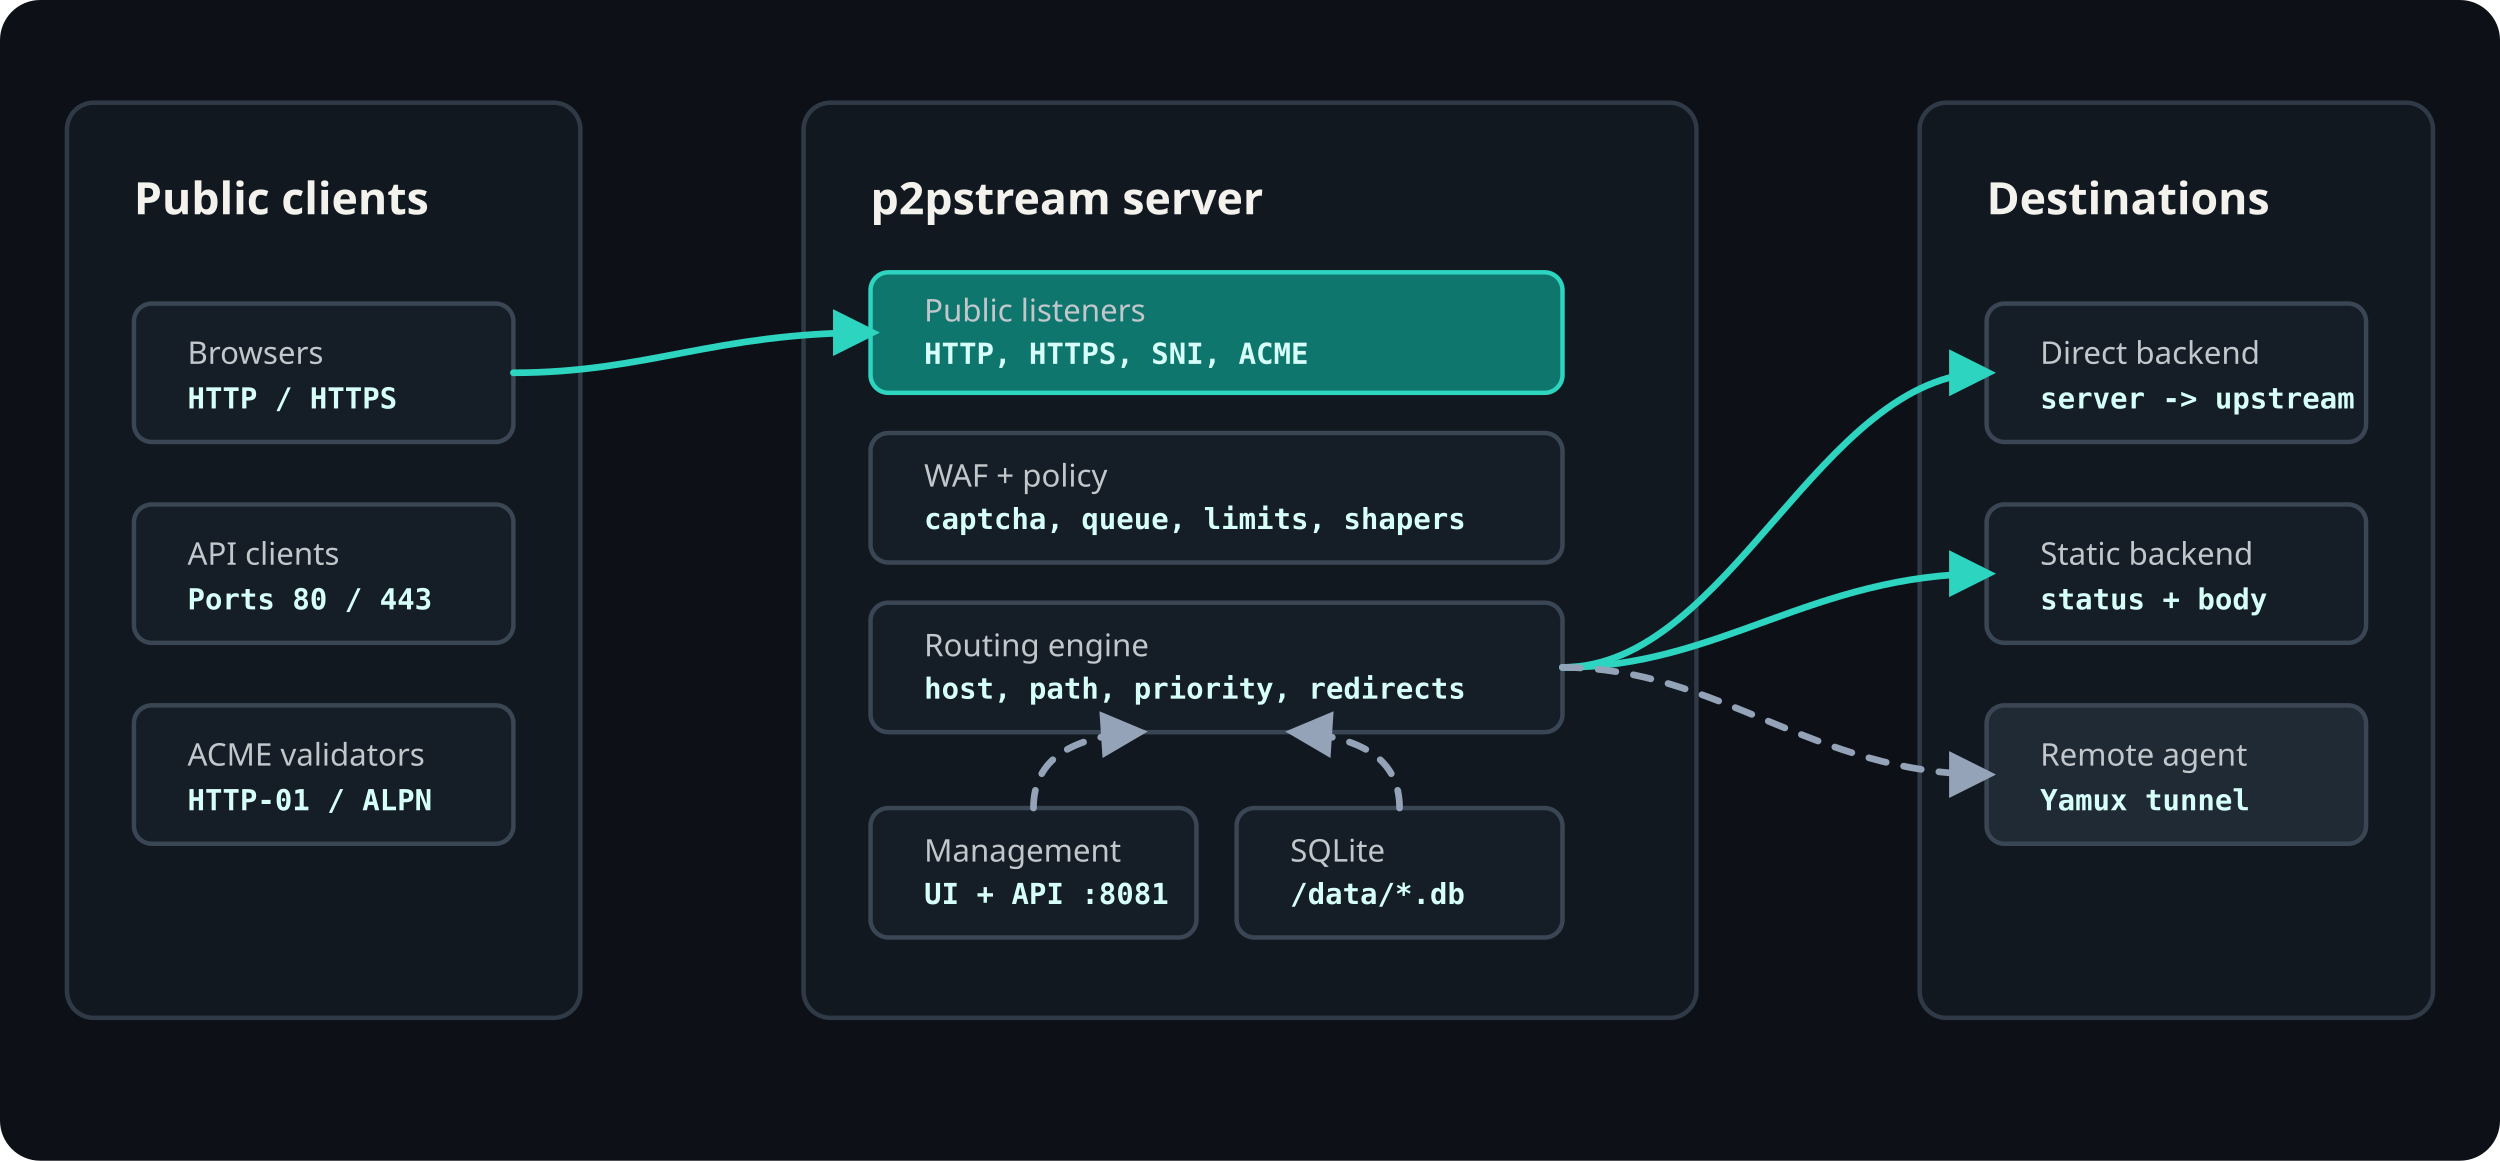
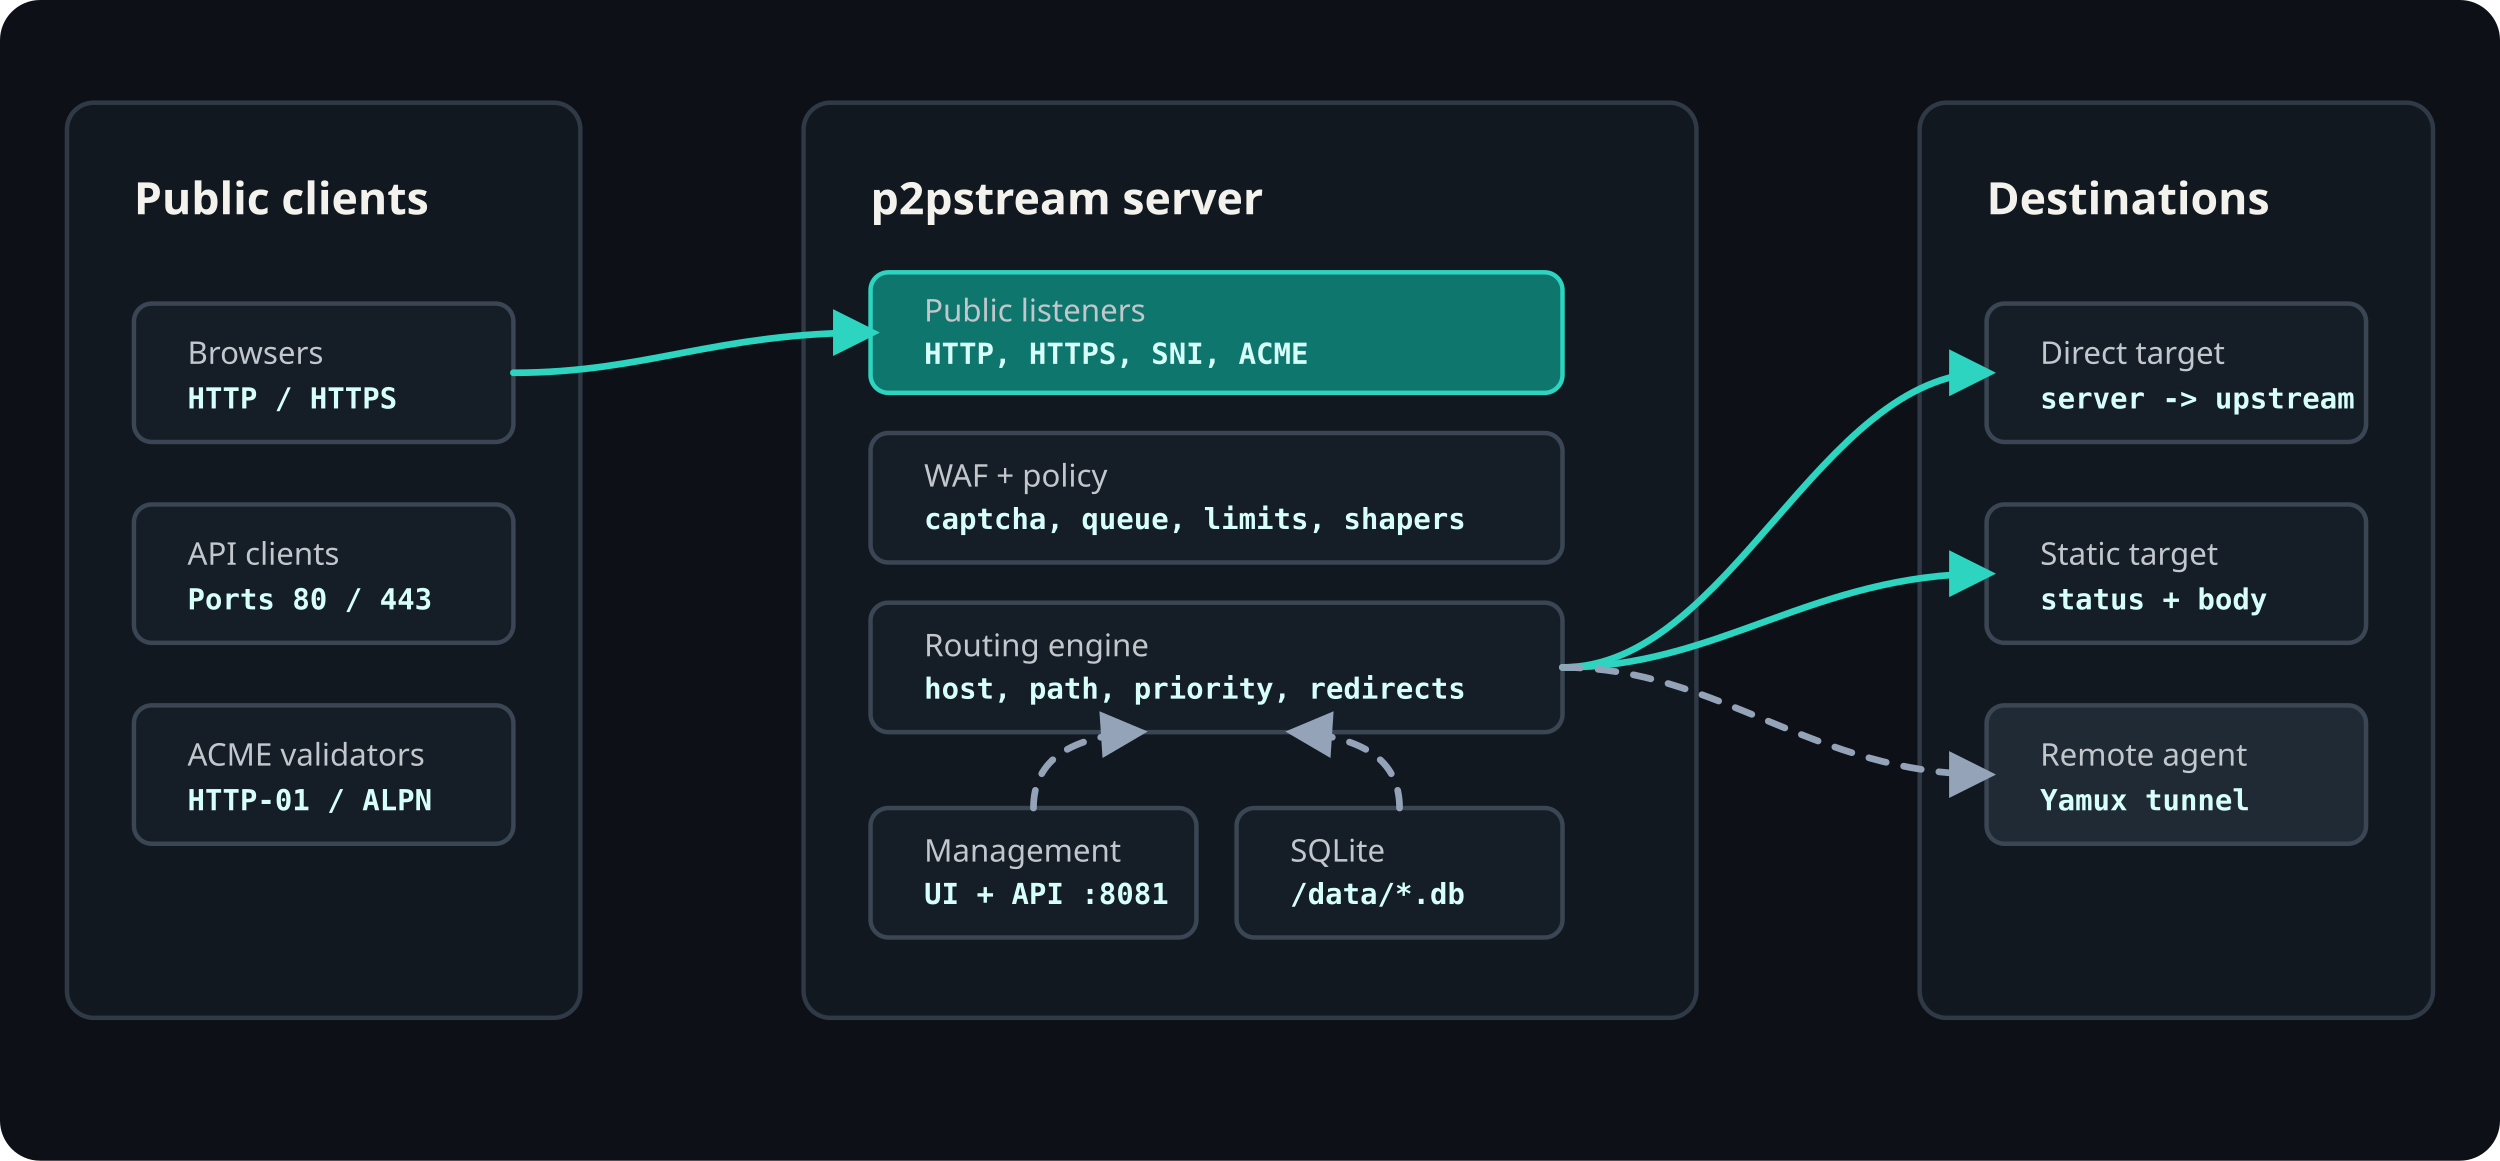
<svg xmlns="http://www.w3.org/2000/svg" viewBox="0 0 1120 520" role="img" aria-labelledby="title desc">
  <defs>
    <style>
      .bg { fill: #0d1117; }
      .panel { fill: #111820; stroke: #2f3a46; stroke-width: 2; }
      .box { fill: #151d26; stroke: #3b4654; stroke-width: 2; }
      .accent { fill: #0f766e; stroke: #2dd4bf; stroke-width: 2; }
      .muted { fill: #202a35; stroke: #3b4654; stroke-width: 2; }
      .text { fill: #f4f2ec; font: 700 20px ui-sans-serif, system-ui, sans-serif; }
      .small { fill: #c2c7cc; font: 500 14px ui-sans-serif, system-ui, sans-serif; }
      .mono { fill: #d6fffa; font: 600 13px ui-monospace, SFMono-Regular, Consolas, monospace; }
      .line { fill: none; stroke: #2dd4bf; stroke-width: 3; stroke-linecap: round; stroke-linejoin: round; }
      .line2 { fill: none; stroke: #94a3b8; stroke-width: 3; stroke-linecap: round; stroke-linejoin: round; stroke-dasharray: 8 8; }
    </style>
    <marker id="arrow" viewBox="0 0 10 10" refX="8" refY="5" markerWidth="7" markerHeight="7" orient="auto-start-reverse">
      <path d="M 0 0 L 10 5 L 0 10 z" fill="#2dd4bf" />
    </marker>
    <marker id="arrow2" viewBox="0 0 10 10" refX="8" refY="5" markerWidth="7" markerHeight="7" orient="auto-start-reverse">
      <path d="M 0 0 L 10 5 L 0 10 z" fill="#94a3b8" />
    </marker>
  </defs>
  <rect class="bg" width="1120" height="520" rx="18" />
  <rect class="panel" x="30" y="46" width="230" height="410" rx="12" />
  <text class="text" x="60" y="96">Public clients</text>
  <rect class="box" x="60" y="136" width="170" height="62" rx="8" />
  <text class="small" x="84" y="163">Browsers</text>
  <text class="mono" x="84" y="183">HTTP / HTTPS</text>
  <rect class="box" x="60" y="226" width="170" height="62" rx="8" />
  <text class="small" x="84" y="253">API clients</text>
  <text class="mono" x="84" y="273">Ports 80 / 443</text>
  <rect class="box" x="60" y="316" width="170" height="62" rx="8" />
  <text class="small" x="84" y="343">ACME validators</text>
  <text class="mono" x="84" y="363">HTTP-01 / ALPN</text>
  <rect class="panel" x="360" y="46" width="400" height="410" rx="12" />
  <text class="text" x="390" y="96">p2pstream server</text>
  <rect class="accent" x="390" y="122" width="310" height="54" rx="8" />
  <text class="small" x="414" y="144">Public listeners</text>
  <text class="mono" x="414" y="163">HTTP, HTTPS, SNI, ACME</text>
  <rect class="box" x="390" y="194" width="310" height="58" rx="8" />
  <text class="small" x="414" y="218">WAF + policy</text>
  <text class="mono" x="414" y="237">captcha, queue, limits, shapers</text>
  <rect class="box" x="390" y="270" width="310" height="58" rx="8" />
  <text class="small" x="414" y="294">Routing engine</text>
  <text class="mono" x="414" y="313">host, path, priority, redirects</text>
  <rect class="box" x="390" y="362" width="146" height="58" rx="8" />
  <text class="small" x="414" y="386">Management</text>
  <text class="mono" x="414" y="405">UI + API :8081</text>
  <rect class="box" x="554" y="362" width="146" height="58" rx="8" />
  <text class="small" x="578" y="386">SQLite</text>
  <text class="mono" x="578" y="405">/data/*.db</text>
  <rect class="panel" x="860" y="46" width="230" height="410" rx="12" />
  <text class="text" x="890" y="96">Destinations</text>
  <rect class="box" x="890" y="136" width="170" height="62" rx="8" />
-   <text class="small" x="914" y="163">Direct backend</text>
+   <text class="small" x="914" y="163">Direct target</text>
  <text class="mono" x="914" y="183">server -&gt; upstream</text>
  <rect class="box" x="890" y="226" width="170" height="62" rx="8" />
-   <text class="small" x="914" y="253">Static backend</text>
+   <text class="small" x="914" y="253">Static target</text>
  <text class="mono" x="914" y="273">status + body</text>
  <rect class="muted" x="890" y="316" width="170" height="62" rx="8" />
  <text class="small" x="914" y="343">Remote agent</text>
  <text class="mono" x="914" y="363">Yamux tunnel</text>
  <path class="line" d="M 230 167 C 290 167, 320 149, 390 149" marker-end="url(#arrow)" />
  <path class="line" d="M 700 299 C 775 299, 815 167, 890 167" marker-end="url(#arrow)" />
  <path class="line" d="M 700 299 C 770 299, 812 257, 890 257" marker-end="url(#arrow)" />
  <path class="line2" d="M 700 299 C 770 299, 812 347, 890 347" marker-end="url(#arrow2)" />
  <path class="line2" d="M 463 362 C 463 340, 480 330, 510 328" marker-end="url(#arrow2)" />
  <path class="line2" d="M 627 362 C 627 340, 610 330, 580 328" marker-end="url(#arrow2)" />
</svg>
